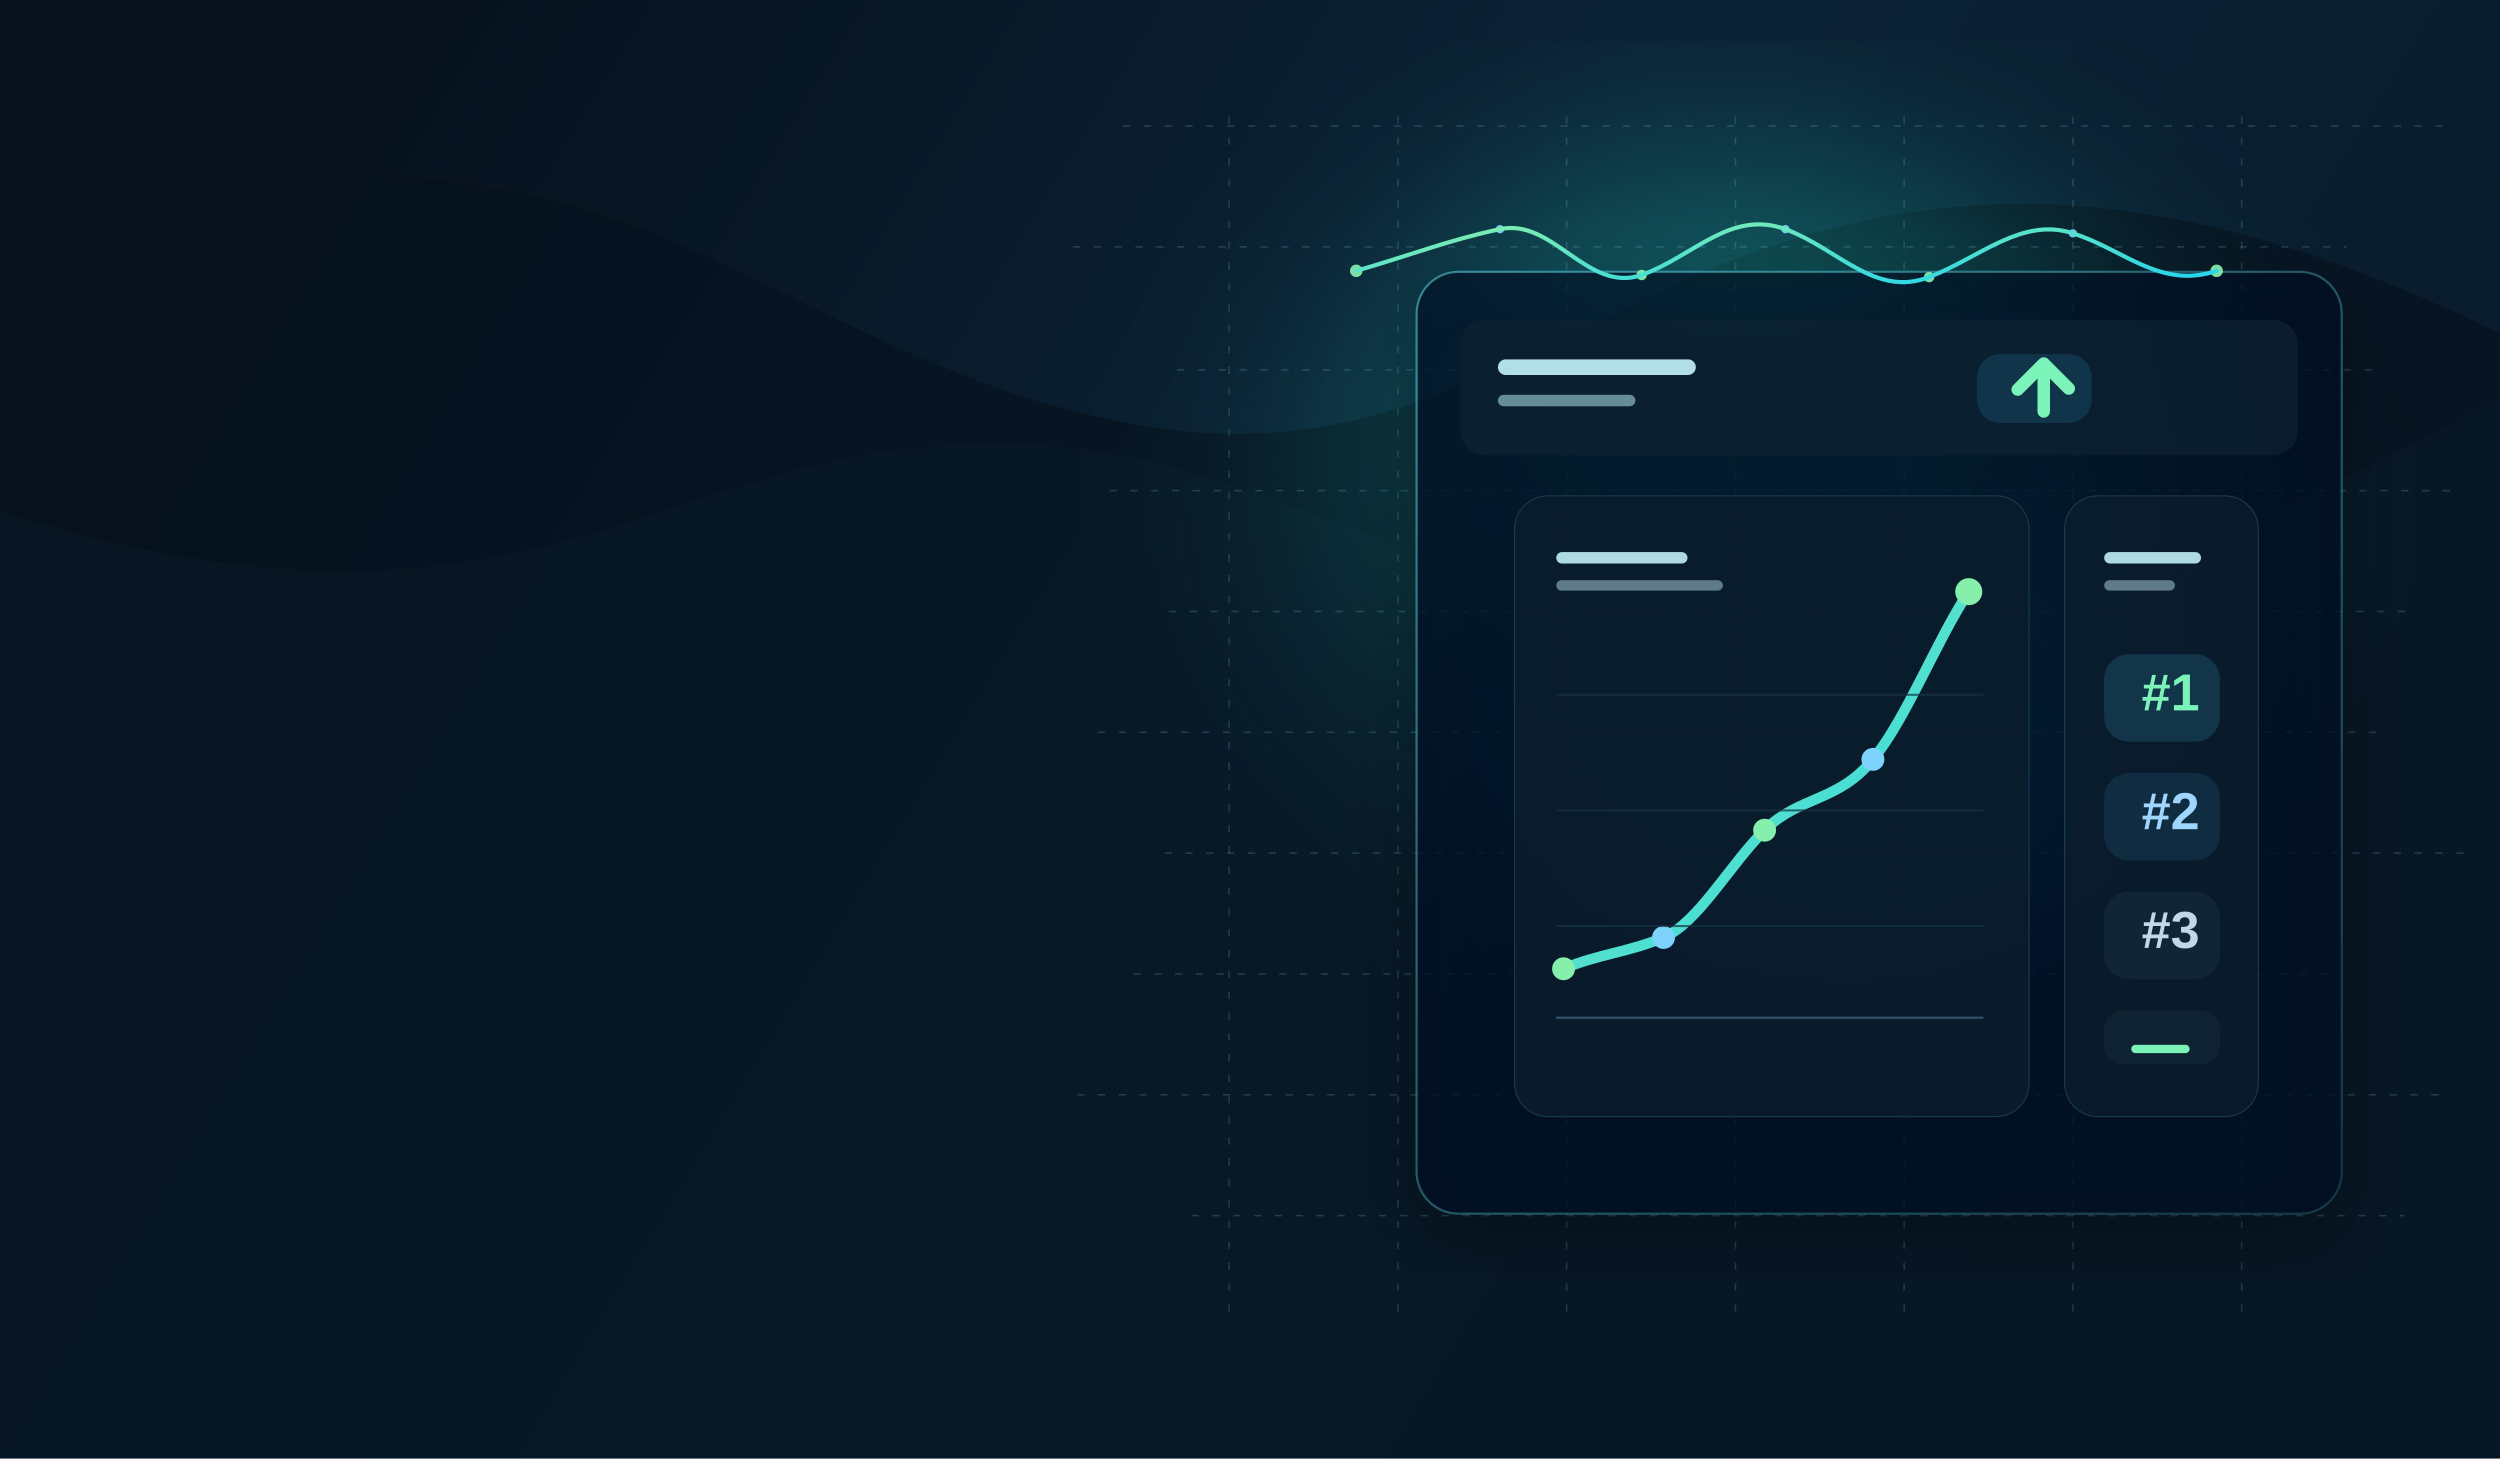
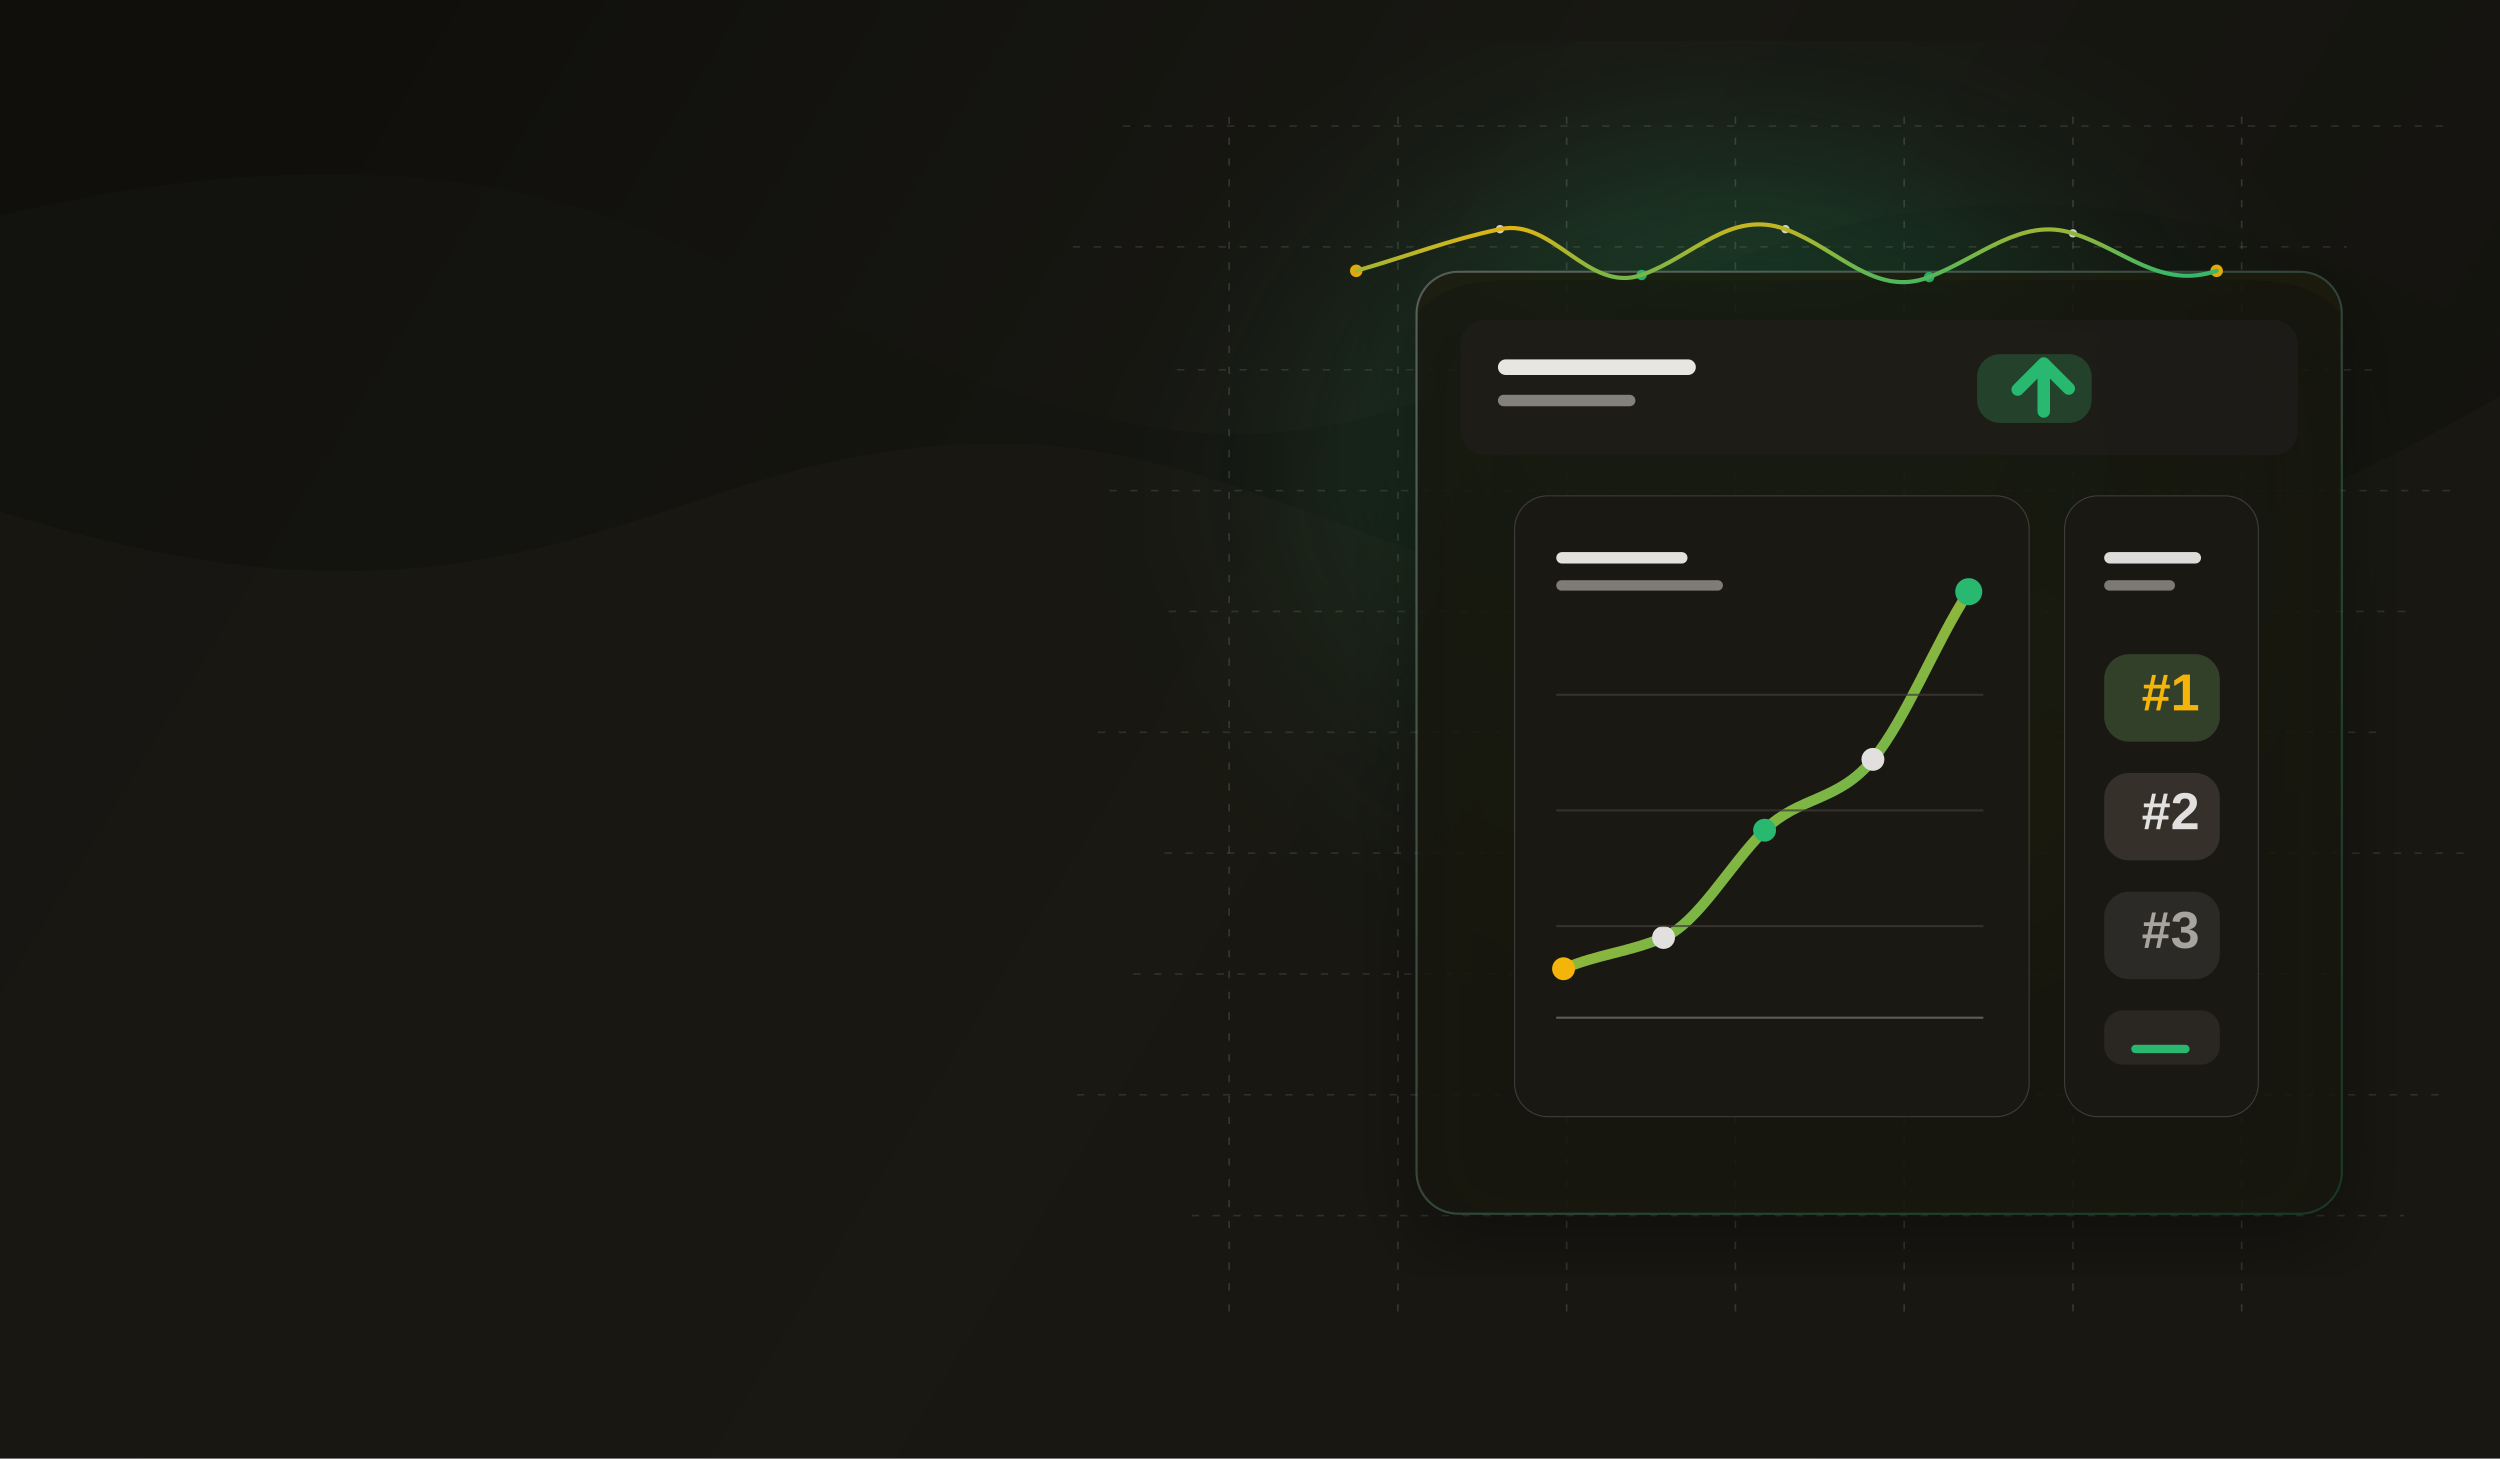
<svg xmlns="http://www.w3.org/2000/svg" width="2400" height="1400" viewBox="0 0 2400 1400" fill="none">
  <defs>
    <linearGradient id="bg" x1="280" y1="160" x2="2140" y2="1290" gradientUnits="userSpaceOnUse">
-       <stop offset="0" stop-color="#07111D" />
-       <stop offset="0.48" stop-color="#0B2235" />
-       <stop offset="1" stop-color="#081A2A" />
+       <stop offset="0" stop-color="#100F0C" />
+       <stop offset="0.48" stop-color="#181813" />
+       <stop offset="1" stop-color="#13120E" />
    </linearGradient>
    <radialGradient id="glowA" cx="0" cy="0" r="1" gradientUnits="userSpaceOnUse" gradientTransform="translate(1670 284) rotate(121.683) scale(650.282 731.119)">
-       <stop stop-color="#1CC8B7" stop-opacity="0.42" />
-       <stop offset="1" stop-color="#1CC8B7" stop-opacity="0" />
+       <stop stop-color="#28B86F" stop-opacity="0.28" />
+       <stop offset="1" stop-color="#28B86F" stop-opacity="0" />
    </radialGradient>
    <radialGradient id="glowB" cx="0" cy="0" r="1" gradientUnits="userSpaceOnUse" gradientTransform="translate(1980 985) rotate(180) scale(712 540)">
-       <stop stop-color="#0BA5EC" stop-opacity="0.28" />
-       <stop offset="1" stop-color="#0BA5EC" stop-opacity="0" />
+       <stop stop-color="#F5B40A" stop-opacity="0.14" />
+       <stop offset="1" stop-color="#F5B40A" stop-opacity="0" />
    </radialGradient>
    <linearGradient id="panelStroke" x1="1320" y1="220" x2="2248" y2="1206" gradientUnits="userSpaceOnUse">
-       <stop stop-color="#67E8F9" stop-opacity="0.48" />
-       <stop offset="1" stop-color="#67E8F9" stop-opacity="0.12" />
+       <stop stop-color="#E2E0DE" stop-opacity="0.32" />
+       <stop offset="1" stop-color="#28B86F" stop-opacity="0.18" />
    </linearGradient>
    <linearGradient id="lineGlow" x1="0" y1="0" x2="1" y2="1">
-       <stop stop-color="#86EFAC" />
-       <stop offset="1" stop-color="#22D3EE" />
+       <stop stop-color="#F5B40A" />
+       <stop offset="1" stop-color="#28B86F" />
    </linearGradient>
    <filter id="blurA" x="1020" y="40" width="1310" height="1270" filterUnits="userSpaceOnUse" color-interpolation-filters="sRGB">
      <feGaussianBlur stdDeviation="96" />
    </filter>
    <filter id="blurB" x="1134" y="152" width="1112" height="1066" filterUnits="userSpaceOnUse" color-interpolation-filters="sRGB">
      <feGaussianBlur stdDeviation="52" />
    </filter>
    <filter id="softShadow" x="1276" y="177" width="1036" height="1048" filterUnits="userSpaceOnUse" color-interpolation-filters="sRGB">
      <feDropShadow dx="0" dy="28" stdDeviation="36" flood-color="#02060C" flood-opacity="0.45" />
    </filter>
  </defs>
  <rect width="2400" height="1400" fill="url(#bg)" />
  <g opacity="0.72">
-     <path d="M0 207C221 155 412 154 572 204C747 259 898 385 1128 413C1367 441 1514 293 1716 231C1917 169 2119 183 2400 320V1400H0V207Z" fill="#06111D" />
+     <path d="M0 207C221 155 412 154 572 204C747 259 898 385 1128 413C1367 441 1514 293 1716 231C1917 169 2119 183 2400 320V1400H0V207Z" fill="#14130F" />
  </g>
  <g opacity="0.54">
-     <path d="M0 491C171 544 322 566 489 532C659 498 770 422 972 426C1172 430 1323 540 1553 583C1768 623 2052 584 2400 380V1400H0V491Z" fill="#0A1A29" />
+     <path d="M0 491C171 544 322 566 489 532C659 498 770 422 972 426C1172 430 1323 540 1553 583C1768 623 2052 584 2400 380V1400H0V491Z" fill="#1B1A15" />
  </g>
  <g filter="url(#blurA)">
    <ellipse cx="1675" cy="510" rx="462" ry="354" fill="url(#glowA)" />
  </g>
  <g filter="url(#blurB)">
    <ellipse cx="1732" cy="685" rx="357" ry="245" fill="url(#glowB)" />
  </g>
  <g opacity="0.18">
-     <path d="M1078 121H2357" stroke="#8CE7FF" stroke-width="1.5" stroke-dasharray="7 13" />
-     <path d="M1030 237H2253" stroke="#8CE7FF" stroke-width="1.5" stroke-dasharray="7 13" />
-     <path d="M1130 355H2287" stroke="#8CE7FF" stroke-width="1.5" stroke-dasharray="7 13" />
-     <path d="M1065 471H2361" stroke="#8CE7FF" stroke-width="1.5" stroke-dasharray="7 13" />
-     <path d="M1122 587H2314" stroke="#8CE7FF" stroke-width="1.5" stroke-dasharray="7 13" />
-     <path d="M1054 703H2292" stroke="#8CE7FF" stroke-width="1.5" stroke-dasharray="7 13" />
-     <path d="M1118 819H2367" stroke="#8CE7FF" stroke-width="1.5" stroke-dasharray="7 13" />
-     <path d="M1088 935H2234" stroke="#8CE7FF" stroke-width="1.5" stroke-dasharray="7 13" />
-     <path d="M1034 1051H2346" stroke="#8CE7FF" stroke-width="1.5" stroke-dasharray="7 13" />
-     <path d="M1144 1167H2308" stroke="#8CE7FF" stroke-width="1.5" stroke-dasharray="7 13" />
+     <path d="M1078 121H2357" stroke="#A7A39F" stroke-width="1.5" stroke-dasharray="7 13" />
+     <path d="M1030 237H2253" stroke="#A7A39F" stroke-width="1.5" stroke-dasharray="7 13" />
+     <path d="M1130 355H2287" stroke="#A7A39F" stroke-width="1.5" stroke-dasharray="7 13" />
+     <path d="M1065 471H2361" stroke="#A7A39F" stroke-width="1.5" stroke-dasharray="7 13" />
+     <path d="M1122 587H2314" stroke="#A7A39F" stroke-width="1.5" stroke-dasharray="7 13" />
+     <path d="M1054 703H2292" stroke="#A7A39F" stroke-width="1.5" stroke-dasharray="7 13" />
+     <path d="M1118 819H2367" stroke="#A7A39F" stroke-width="1.5" stroke-dasharray="7 13" />
+     <path d="M1088 935H2234" stroke="#A7A39F" stroke-width="1.5" stroke-dasharray="7 13" />
+     <path d="M1034 1051H2346" stroke="#A7A39F" stroke-width="1.5" stroke-dasharray="7 13" />
+     <path d="M1144 1167H2308" stroke="#A7A39F" stroke-width="1.5" stroke-dasharray="7 13" />
  </g>
  <g opacity="0.16">
-     <path d="M1180 112L1180 1264" stroke="#A8F4FF" stroke-width="1.5" stroke-dasharray="7 13" />
-     <path d="M1342 112L1342 1264" stroke="#A8F4FF" stroke-width="1.5" stroke-dasharray="7 13" />
-     <path d="M1504 112L1504 1264" stroke="#A8F4FF" stroke-width="1.5" stroke-dasharray="7 13" />
-     <path d="M1666 112L1666 1264" stroke="#A8F4FF" stroke-width="1.5" stroke-dasharray="7 13" />
-     <path d="M1828 112L1828 1264" stroke="#A8F4FF" stroke-width="1.5" stroke-dasharray="7 13" />
-     <path d="M1990 112L1990 1264" stroke="#A8F4FF" stroke-width="1.5" stroke-dasharray="7 13" />
-     <path d="M2152 112L2152 1264" stroke="#A8F4FF" stroke-width="1.5" stroke-dasharray="7 13" />
+     <path d="M1180 112L1180 1264" stroke="#E2E0DE" stroke-width="1.5" stroke-dasharray="7 13" />
+     <path d="M1342 112L1342 1264" stroke="#E2E0DE" stroke-width="1.5" stroke-dasharray="7 13" />
+     <path d="M1504 112L1504 1264" stroke="#E2E0DE" stroke-width="1.5" stroke-dasharray="7 13" />
+     <path d="M1666 112L1666 1264" stroke="#E2E0DE" stroke-width="1.5" stroke-dasharray="7 13" />
+     <path d="M1828 112L1828 1264" stroke="#E2E0DE" stroke-width="1.5" stroke-dasharray="7 13" />
+     <path d="M1990 112L1990 1264" stroke="#E2E0DE" stroke-width="1.5" stroke-dasharray="7 13" />
+     <path d="M2152 112L2152 1264" stroke="#E2E0DE" stroke-width="1.5" stroke-dasharray="7 13" />
  </g>
  <g filter="url(#softShadow)">
-     <rect x="1360" y="261" width="888" height="904" rx="40" fill="#071523" fill-opacity="0.66" stroke="url(#panelStroke)" stroke-width="2" />
+     <rect x="1360" y="261" width="888" height="904" rx="40" fill="#151410" fill-opacity="0.78" stroke="url(#panelStroke)" stroke-width="2" />
  </g>
-   <rect x="1402" y="307" width="804" height="130" rx="24" fill="#0D2233" fill-opacity="0.72" />
-   <rect x="1438" y="345" width="190" height="15" rx="7.5" fill="#C9F8FF" fill-opacity="0.88" />
-   <rect x="1438" y="379" width="132" height="11" rx="5.5" fill="#A3D4DF" fill-opacity="0.6" />
-   <rect x="1898" y="340" width="110" height="66" rx="22" fill="#10344A" />
-   <path d="M1937 374L1962 349L1986 373" stroke="#7BF3B9" stroke-width="12" stroke-linecap="round" stroke-linejoin="round" />
-   <path d="M1962 351V395" stroke="#7BF3B9" stroke-width="12" stroke-linecap="round" />
-   <rect x="1454" y="476" width="494" height="596" rx="32" fill="#0B1D2D" fill-opacity="0.88" stroke="#204B5D" stroke-opacity="0.72" />
-   <rect x="1494" y="530" width="126" height="11" rx="5.5" fill="#C9F8FF" fill-opacity="0.86" />
-   <rect x="1494" y="557" width="160" height="10" rx="5" fill="#86A6B8" fill-opacity="0.68" />
+   <rect x="1402" y="307" width="804" height="130" rx="24" fill="#1F1D19" fill-opacity="0.82" />
+   <rect x="1438" y="345" width="190" height="15" rx="7.5" fill="#FDFCFA" fill-opacity="0.9" />
+   <rect x="1438" y="379" width="132" height="11" rx="5.5" fill="#A7A39F" fill-opacity="0.74" />
+   <rect x="1898" y="340" width="110" height="66" rx="22" fill="#24412B" />
+   <path d="M1937 374L1962 349L1986 373" stroke="#28B86F" stroke-width="12" stroke-linecap="round" stroke-linejoin="round" />
+   <path d="M1962 351V395" stroke="#28B86F" stroke-width="12" stroke-linecap="round" />
+   <rect x="1454" y="476" width="494" height="596" rx="32" fill="#1A1814" fill-opacity="0.92" stroke="#5E5C5A" stroke-opacity="0.58" />
+   <rect x="1494" y="530" width="126" height="11" rx="5.5" fill="#FDFCFA" fill-opacity="0.88" />
+   <rect x="1494" y="557" width="160" height="10" rx="5" fill="#A7A39F" fill-opacity="0.72" />
  <path d="M1501 930C1534 916 1564 914 1597 900C1630 886 1660 831 1694 797C1727 764 1765 770 1798 729C1830 690 1858 617 1890 568" stroke="url(#lineGlow)" stroke-width="10" stroke-linecap="round" stroke-linejoin="round" />
-   <circle cx="1501" cy="930" r="11" fill="#86EFAC" />
-   <circle cx="1597" cy="900" r="11" fill="#7DD3FC" />
-   <circle cx="1694" cy="797" r="11" fill="#86EFAC" />
-   <circle cx="1798" cy="729" r="11" fill="#7DD3FC" />
-   <circle cx="1890" cy="568" r="13" fill="#86EFAC" />
-   <path d="M1494 977H1904" stroke="#31556A" stroke-width="2" />
-   <path d="M1494 667H1904" stroke="#173246" stroke-width="2" opacity="0.7" />
-   <path d="M1494 778H1904" stroke="#173246" stroke-width="2" opacity="0.7" />
-   <path d="M1494 889H1904" stroke="#173246" stroke-width="2" opacity="0.7" />
-   <rect x="1982" y="476" width="186" height="596" rx="32" fill="#0B1D2D" fill-opacity="0.88" stroke="#204B5D" stroke-opacity="0.72" />
-   <rect x="2020" y="530" width="93" height="11" rx="5.5" fill="#C9F8FF" fill-opacity="0.86" />
-   <rect x="2020" y="557" width="68" height="10" rx="5" fill="#86A6B8" fill-opacity="0.68" />
-   <rect x="2020" y="628" width="111" height="84" rx="24" fill="#12354A" />
-   <text x="2056" y="682" fill="#7BF3B9" font-size="50" font-family="Arial, sans-serif" font-weight="700">#1</text>
-   <rect x="2020" y="742" width="111" height="84" rx="24" fill="#102C40" />
-   <text x="2056" y="796" fill="#9FD5FF" font-size="50" font-family="Arial, sans-serif" font-weight="700">#2</text>
-   <rect x="2020" y="856" width="111" height="84" rx="24" fill="#102536" />
-   <text x="2056" y="910" fill="#C2D7E8" font-size="50" font-family="Arial, sans-serif" font-weight="700">#3</text>
-   <rect x="2020" y="970" width="111" height="52" rx="18" fill="#0F2231" />
-   <path d="M2050 1007H2098" stroke="#7BF3B9" stroke-width="8" stroke-linecap="round" />
+   <circle cx="1501" cy="930" r="11" fill="#F5B40A" />
+   <circle cx="1597" cy="900" r="11" fill="#E2E0DE" />
+   <circle cx="1694" cy="797" r="11" fill="#28B86F" />
+   <circle cx="1798" cy="729" r="11" fill="#E2E0DE" />
+   <circle cx="1890" cy="568" r="13" fill="#28B86F" />
+   <path d="M1494 977H1904" stroke="#5E5C5A" stroke-width="2" />
+   <path d="M1494 667H1904" stroke="#3E3B37" stroke-width="2" opacity="0.7" />
+   <path d="M1494 778H1904" stroke="#3E3B37" stroke-width="2" opacity="0.7" />
+   <path d="M1494 889H1904" stroke="#3E3B37" stroke-width="2" opacity="0.7" />
+   <rect x="1982" y="476" width="186" height="596" rx="32" fill="#1A1814" fill-opacity="0.92" stroke="#5E5C5A" stroke-opacity="0.58" />
+   <rect x="2020" y="530" width="93" height="11" rx="5.5" fill="#FDFCFA" fill-opacity="0.86" />
+   <rect x="2020" y="557" width="68" height="10" rx="5" fill="#A7A39F" fill-opacity="0.7" />
+   <rect x="2020" y="628" width="111" height="84" rx="24" fill="#32402A" />
+   <text x="2056" y="682" fill="#F5B40A" font-size="50" font-family="Arial, sans-serif" font-weight="700">#1</text>
+   <rect x="2020" y="742" width="111" height="84" rx="24" fill="#353029" />
+   <text x="2056" y="796" fill="#E2E0DE" font-size="50" font-family="Arial, sans-serif" font-weight="700">#2</text>
+   <rect x="2020" y="856" width="111" height="84" rx="24" fill="#2C2A26" />
+   <text x="2056" y="910" fill="#A7A39F" font-size="50" font-family="Arial, sans-serif" font-weight="700">#3</text>
+   <rect x="2020" y="970" width="111" height="52" rx="18" fill="#2A2722" />
+   <path d="M2050 1007H2098" stroke="#28B86F" stroke-width="8" stroke-linecap="round" />
  <g opacity="0.92">
-     <circle cx="1302" cy="260" r="6" fill="#86EFAC" />
-     <circle cx="1440" cy="220" r="4" fill="#7DD3FC" />
-     <circle cx="1576" cy="264" r="5" fill="#86EFAC" />
-     <circle cx="1714" cy="220" r="4" fill="#7DD3FC" />
-     <circle cx="1852" cy="266" r="5" fill="#86EFAC" />
-     <circle cx="1990" cy="224" r="4" fill="#7DD3FC" />
-     <circle cx="2128" cy="260" r="6" fill="#86EFAC" />
+     <circle cx="1302" cy="260" r="6" fill="#F5B40A" />
+     <circle cx="1440" cy="220" r="4" fill="#E2E0DE" />
+     <circle cx="1576" cy="264" r="5" fill="#28B86F" />
+     <circle cx="1714" cy="220" r="4" fill="#E2E0DE" />
+     <circle cx="1852" cy="266" r="5" fill="#28B86F" />
+     <circle cx="1990" cy="224" r="4" fill="#E2E0DE" />
+     <circle cx="2128" cy="260" r="6" fill="#F5B40A" />
  </g>
  <path d="M1302 260C1351 246 1392 230 1440 220C1491 209 1524 282 1576 264C1626 246 1661 201 1714 220C1765 239 1800 286 1852 266C1901 247 1941 208 1990 224C2040 240 2074 278 2128 260" stroke="url(#lineGlow)" stroke-width="4" stroke-linecap="round" />
</svg>
